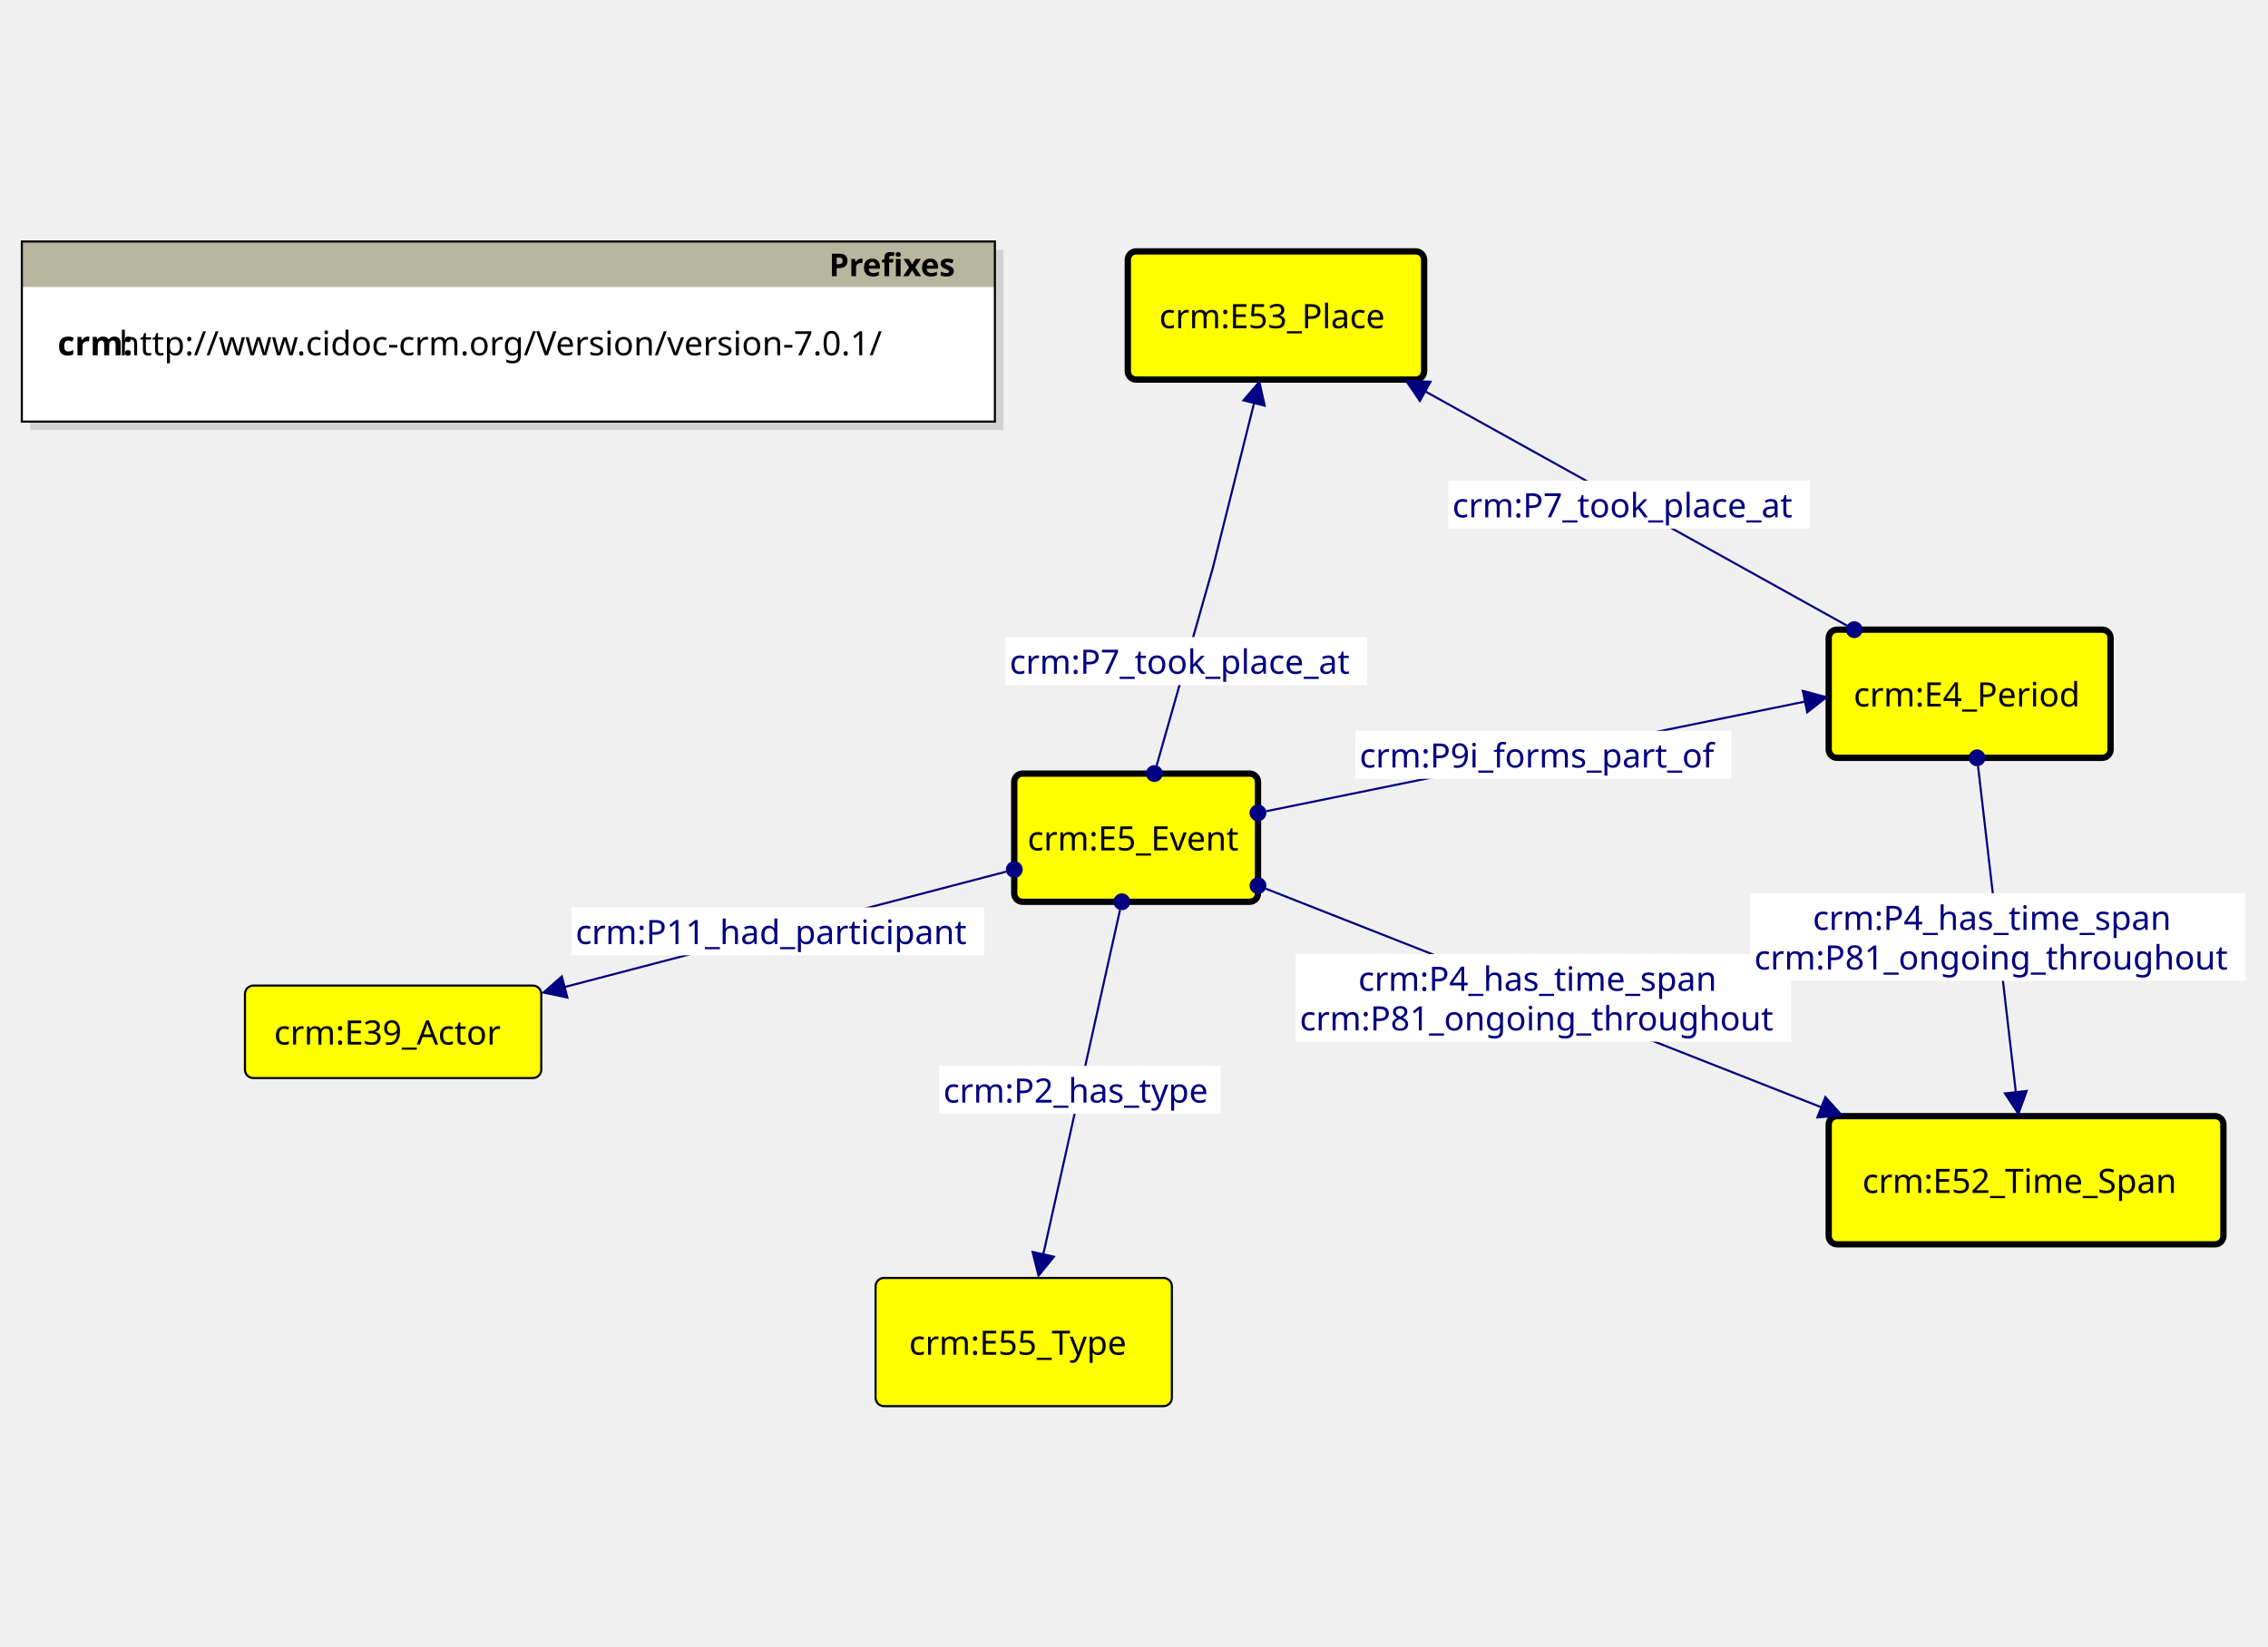
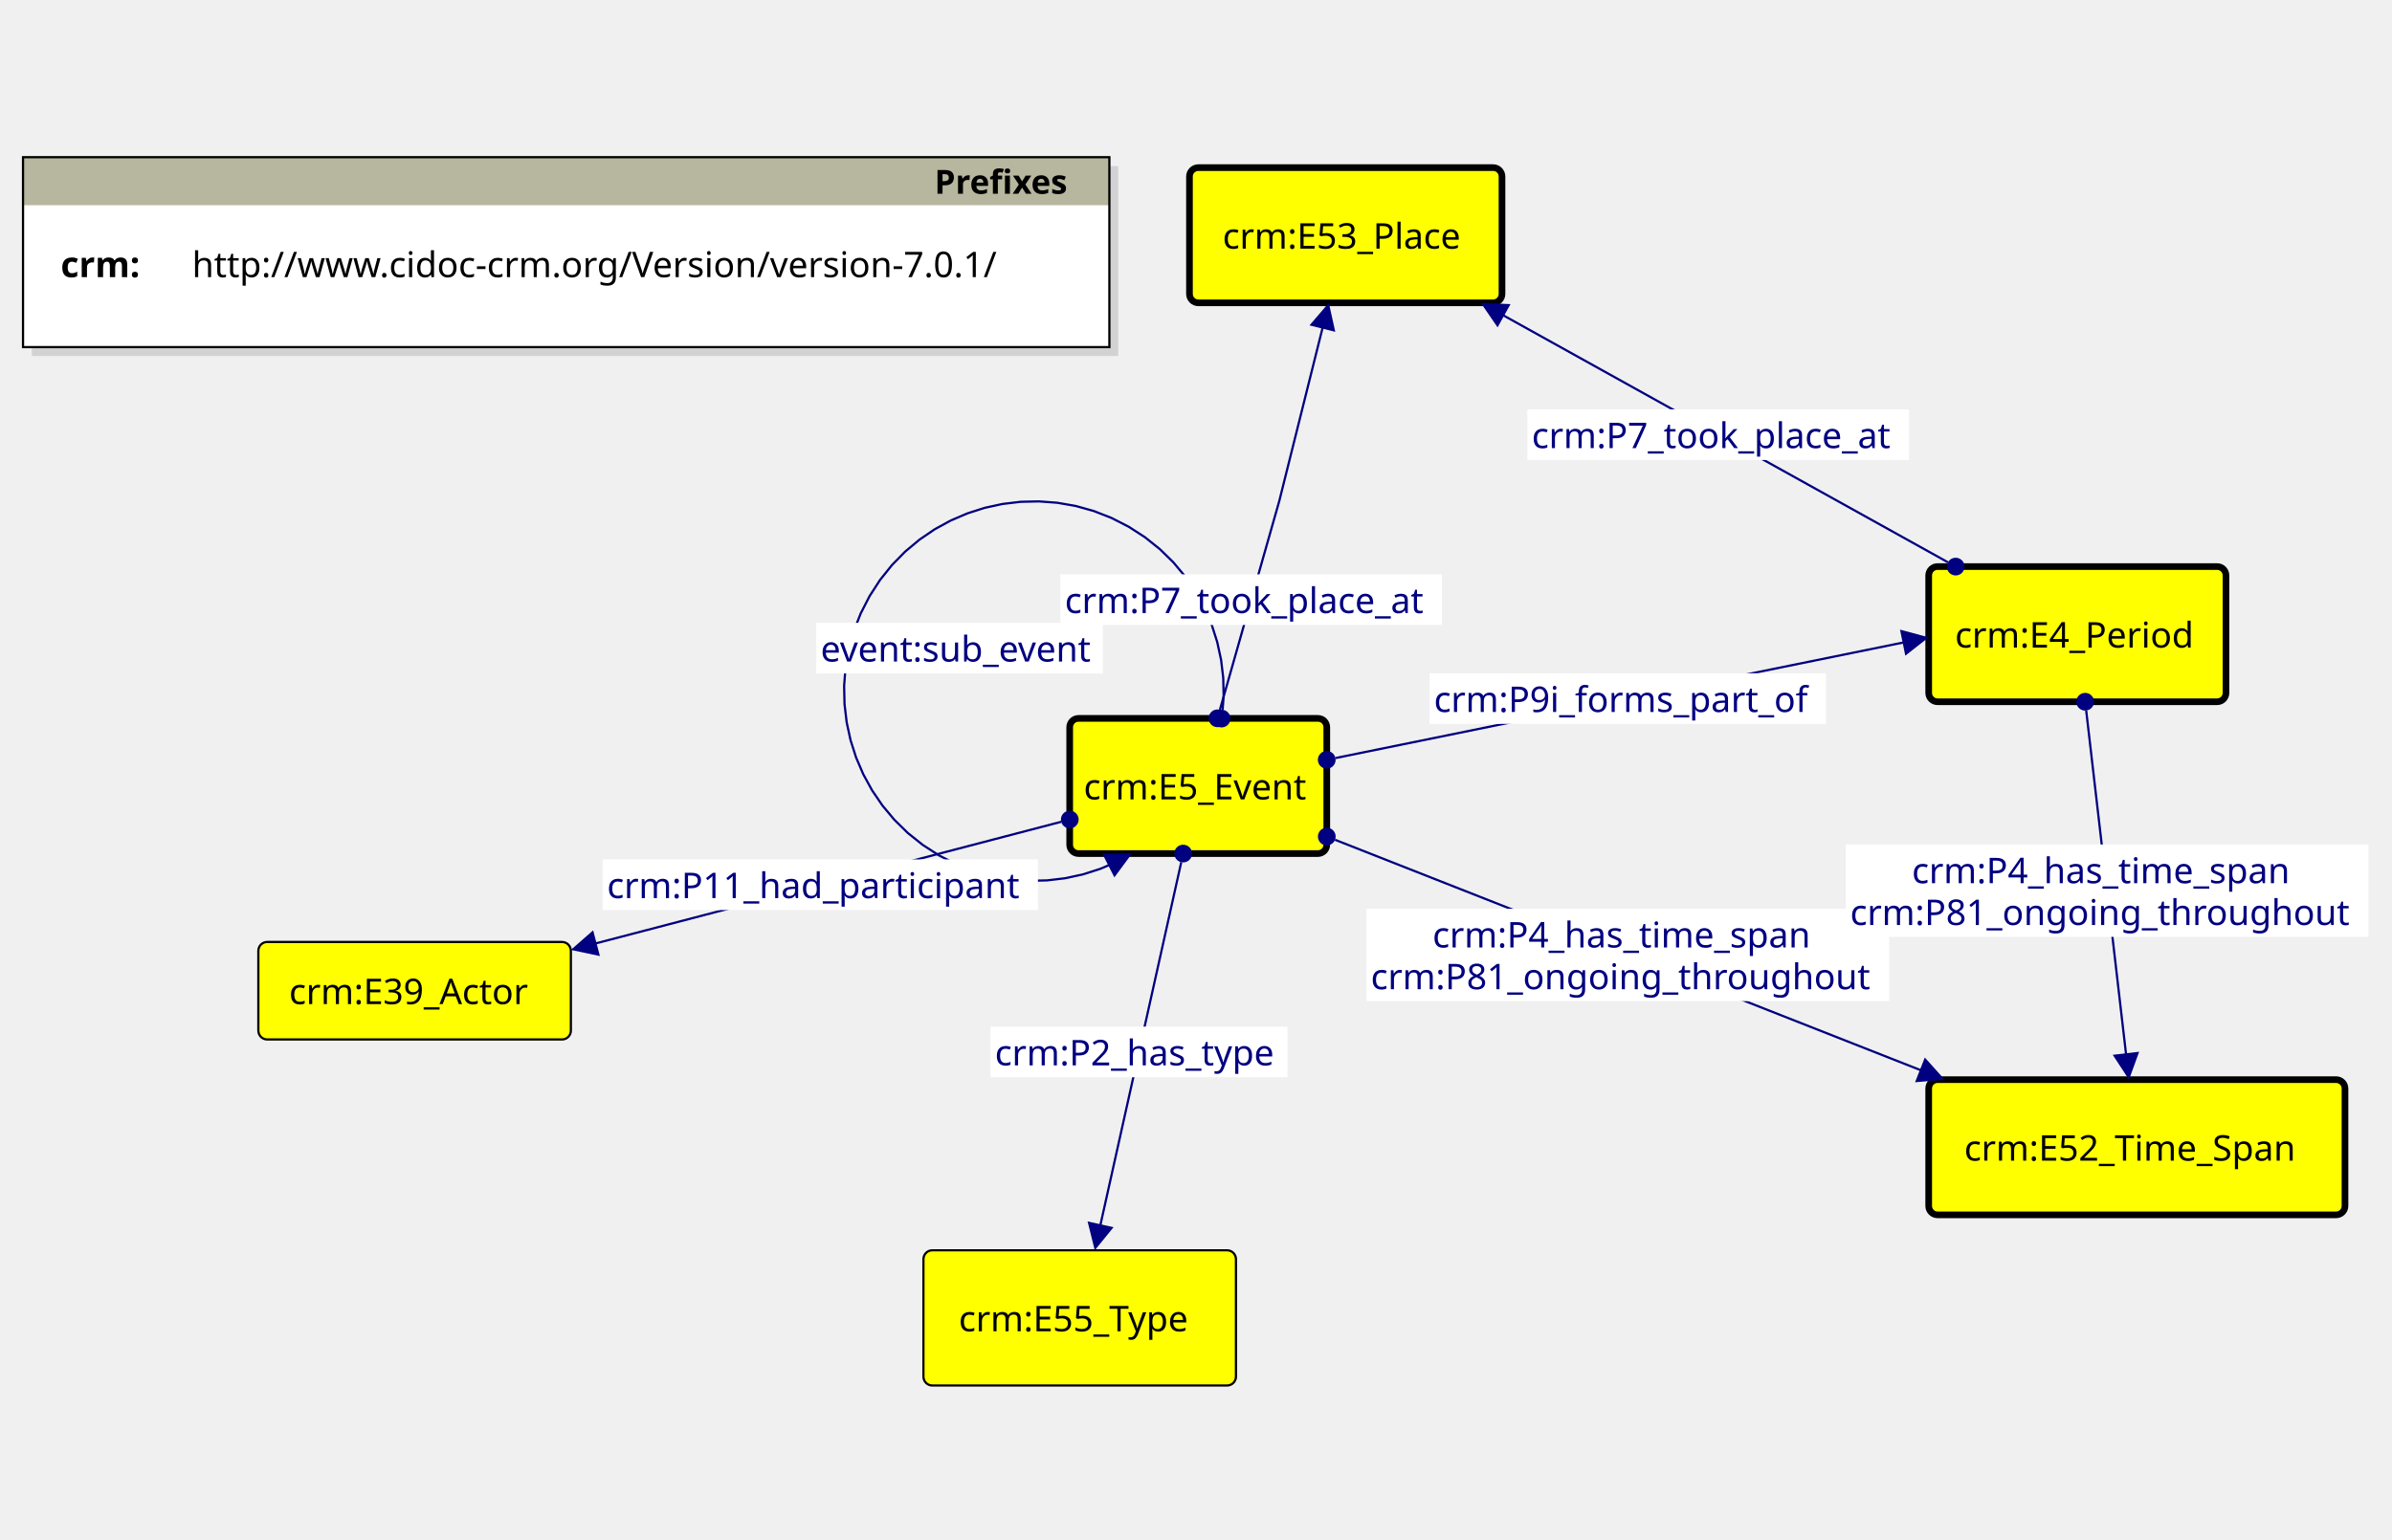
- <svg xmlns="http://www.w3.org/2000/svg" fill-opacity="1" color-rendering="auto" color-interpolation="auto" text-rendering="auto" stroke="black" stroke-linecap="square" width="876" stroke-miterlimit="10" shape-rendering="auto" stroke-opacity="1" fill="black" stroke-dasharray="none" font-weight="normal" stroke-width="1" height="636" font-family="'Dialog'" font-style="normal" stroke-linejoin="miter" font-size="12px" stroke-dashoffset="0" image-rendering="auto">
+ <svg xmlns="http://www.w3.org/2000/svg" fill-opacity="1" color-rendering="auto" color-interpolation="auto" text-rendering="auto" stroke="black" stroke-linecap="square" width="876" stroke-miterlimit="10" shape-rendering="auto" stroke-opacity="1" fill="black" stroke-dasharray="none" font-weight="normal" stroke-width="1" height="564" font-family="'Dialog'" font-style="normal" stroke-linejoin="miter" font-size="12px" stroke-dashoffset="0" image-rendering="auto">
  <defs id="genericDefs" />
  <g>
    <defs id="defs1">
      <clipPath clipPathUnits="userSpaceOnUse" id="clipPath1">
-         <path d="M0 0 L876 0 L876 636 L0 636 L0 0 Z" />
+         <path d="M0 0 L876 0 L876 564 L0 564 L0 0 Z" />
      </clipPath>
      <clipPath clipPathUnits="userSpaceOnUse" id="clipPath2">
-         <path d="M345 167 L1424 167 L1424 950.384 L345 950.384 L345 167 Z" />
+         <path d="M345 211 L1424 211 L1424 905.699 L345 905.699 L345 211 Z" />
      </clipPath>
      <clipPath clipPathUnits="userSpaceOnUse" id="clipPath3">
-         <path d="M341 163 L1420 163 L1420 946.384 L341 946.384 L341 163 Z" />
+         <path d="M341 207 L1420 207 L1420 901.699 L341 901.699 L341 207 Z" />
      </clipPath>
    </defs>
-     <g fill="yellow" text-rendering="geometricPrecision" shape-rendering="geometricPrecision" transform="matrix(0.8119,0,0,0.8119,-280.0927,-135.5811)" stroke="yellow">
+     <g fill="yellow" text-rendering="geometricPrecision" shape-rendering="geometricPrecision" transform="matrix(0.8119,0,0,0.8119,-280.0927,-171.3031)" stroke="yellow">
      <rect x="827.485" y="535.121" clip-path="url(#clipPath2)" width="115.968" rx="4" ry="4" height="61" stroke="none" />
    </g>
-     <g font-size="16px" stroke-linecap="butt" transform="matrix(0.8119,0,0,0.8119,-280.0927,-135.5811)" text-rendering="geometricPrecision" font-family="sans-serif" shape-rendering="geometricPrecision" stroke-miterlimit="1.45">
+     <g font-size="16px" stroke-linecap="butt" transform="matrix(0.8119,0,0,0.8119,-280.0927,-171.3031)" text-rendering="geometricPrecision" font-family="sans-serif" shape-rendering="geometricPrecision" stroke-miterlimit="1.45">
      <text x="833.813" xml:space="preserve" y="571.668" clip-path="url(#clipPath2)" stroke="none">crm:E5_Event</text>
      <rect x="827.485" y="535.121" clip-path="url(#clipPath2)" fill="none" width="115.968" rx="4" ry="4" height="61" stroke-width="3" />
    </g>
-     <g fill="yellow" text-rendering="geometricPrecision" shape-rendering="geometricPrecision" transform="matrix(0.8119,0,0,0.8119,-280.0927,-135.5811)" stroke="yellow">
+     <g fill="yellow" text-rendering="geometricPrecision" shape-rendering="geometricPrecision" transform="matrix(0.8119,0,0,0.8119,-280.0927,-171.3031)" stroke="yellow">
      <rect x="881.516" y="286.621" clip-path="url(#clipPath2)" width="140.968" rx="4" ry="4" height="61" stroke="none" />
    </g>
-     <g font-size="16px" stroke-linecap="butt" transform="matrix(0.8119,0,0,0.8119,-280.0927,-135.5811)" text-rendering="geometricPrecision" font-family="sans-serif" shape-rendering="geometricPrecision" stroke-miterlimit="1.45">
+     <g font-size="16px" stroke-linecap="butt" transform="matrix(0.8119,0,0,0.8119,-280.0927,-171.3031)" text-rendering="geometricPrecision" font-family="sans-serif" shape-rendering="geometricPrecision" stroke-miterlimit="1.45">
      <text x="896.469" xml:space="preserve" y="323.168" clip-path="url(#clipPath2)" stroke="none">crm:E53_Place</text>
      <rect x="881.516" y="286.621" clip-path="url(#clipPath2)" fill="none" width="140.968" rx="4" ry="4" height="61" stroke-width="3" />
    </g>
-     <g fill="yellow" text-rendering="geometricPrecision" shape-rendering="geometricPrecision" transform="matrix(0.8119,0,0,0.8119,-280.0927,-135.5811)" stroke="yellow">
+     <g fill="yellow" text-rendering="geometricPrecision" shape-rendering="geometricPrecision" transform="matrix(0.8119,0,0,0.8119,-280.0927,-171.3031)" stroke="yellow">
      <rect x="1214.954" y="698.121" clip-path="url(#clipPath2)" width="187.774" rx="4" ry="4" height="61" stroke="none" />
    </g>
-     <g font-size="16px" stroke-linecap="butt" transform="matrix(0.8119,0,0,0.8119,-280.0927,-135.5811)" text-rendering="geometricPrecision" font-family="sans-serif" shape-rendering="geometricPrecision" stroke-miterlimit="1.45">
+     <g font-size="16px" stroke-linecap="butt" transform="matrix(0.8119,0,0,0.8119,-280.0927,-171.3031)" text-rendering="geometricPrecision" font-family="sans-serif" shape-rendering="geometricPrecision" stroke-miterlimit="1.45">
      <text x="1230.993" xml:space="preserve" y="734.668" clip-path="url(#clipPath2)" stroke="none">crm:E52_Time_Span</text>
      <rect x="1214.954" y="698.121" clip-path="url(#clipPath2)" fill="none" width="187.774" rx="4" ry="4" height="61" stroke-width="3" />
    </g>
-     <g fill="yellow" text-rendering="geometricPrecision" shape-rendering="geometricPrecision" transform="matrix(0.8119,0,0,0.8119,-280.0927,-135.5811)" stroke="yellow">
+     <g fill="yellow" text-rendering="geometricPrecision" shape-rendering="geometricPrecision" transform="matrix(0.8119,0,0,0.8119,-280.0927,-171.3031)" stroke="yellow">
      <rect x="761.516" y="775.121" clip-path="url(#clipPath2)" width="140.968" rx="4" ry="4" height="61" stroke="none" />
    </g>
-     <g font-size="16px" stroke-linecap="butt" transform="matrix(0.8119,0,0,0.8119,-280.0927,-135.5811)" text-rendering="geometricPrecision" font-family="sans-serif" shape-rendering="geometricPrecision" stroke-miterlimit="1.45">
+     <g font-size="16px" stroke-linecap="butt" transform="matrix(0.8119,0,0,0.8119,-280.0927,-171.3031)" text-rendering="geometricPrecision" font-family="sans-serif" shape-rendering="geometricPrecision" stroke-miterlimit="1.45">
      <text x="777.445" xml:space="preserve" y="811.668" clip-path="url(#clipPath2)" stroke="none">crm:E55_Type</text>
      <rect x="761.516" y="775.121" clip-path="url(#clipPath2)" fill="none" width="140.968" rx="4" ry="4" height="61" />
    </g>
-     <g fill="yellow" text-rendering="geometricPrecision" shape-rendering="geometricPrecision" transform="matrix(0.8119,0,0,0.8119,-280.0927,-135.5811)" stroke="yellow">
+     <g fill="yellow" text-rendering="geometricPrecision" shape-rendering="geometricPrecision" transform="matrix(0.8119,0,0,0.8119,-280.0927,-171.3031)" stroke="yellow">
      <rect x="461.516" y="636" clip-path="url(#clipPath2)" width="140.968" rx="4" ry="4" height="44" stroke="none" />
    </g>
-     <g font-size="16px" stroke-linecap="butt" transform="matrix(0.8119,0,0,0.8119,-280.0927,-135.5811)" text-rendering="geometricPrecision" font-family="sans-serif" shape-rendering="geometricPrecision" stroke-miterlimit="1.45">
+     <g font-size="16px" stroke-linecap="butt" transform="matrix(0.8119,0,0,0.8119,-280.0927,-171.3031)" text-rendering="geometricPrecision" font-family="sans-serif" shape-rendering="geometricPrecision" stroke-miterlimit="1.45">
      <text x="475.379" xml:space="preserve" y="664.047" clip-path="url(#clipPath2)" stroke="none">crm:E39_Actor</text>
      <rect x="461.516" y="636" clip-path="url(#clipPath2)" fill="none" width="140.968" rx="4" ry="4" height="44" />
    </g>
-     <g fill="yellow" text-rendering="geometricPrecision" shape-rendering="geometricPrecision" transform="matrix(0.8119,0,0,0.8119,-280.0927,-135.5811)" stroke="yellow">
+     <g fill="yellow" text-rendering="geometricPrecision" shape-rendering="geometricPrecision" transform="matrix(0.8119,0,0,0.8119,-280.0927,-171.3031)" stroke="yellow">
      <rect x="1214.954" y="466.621" clip-path="url(#clipPath2)" width="134.093" rx="4" ry="4" height="61" stroke="none" />
    </g>
-     <g font-size="16px" stroke-linecap="butt" transform="matrix(0.8119,0,0,0.8119,-280.0927,-135.5811)" text-rendering="geometricPrecision" font-family="sans-serif" shape-rendering="geometricPrecision" stroke-miterlimit="1.45">
+     <g font-size="16px" stroke-linecap="butt" transform="matrix(0.8119,0,0,0.8119,-280.0927,-171.3031)" text-rendering="geometricPrecision" font-family="sans-serif" shape-rendering="geometricPrecision" stroke-miterlimit="1.45">
      <text x="1226.82" xml:space="preserve" y="503.168" clip-path="url(#clipPath2)" stroke="none">crm:E4_Period</text>
      <rect x="1214.954" y="466.621" clip-path="url(#clipPath2)" fill="none" width="134.093" rx="4" ry="4" height="61" stroke-width="3" />
    </g>
-     <g stroke-linecap="butt" transform="matrix(0.8119,0,0,0.8119,-280.0927,-135.5811)" fill="navy" text-rendering="geometricPrecision" shape-rendering="geometricPrecision" stroke="navy" stroke-miterlimit="1.45">
+     <g stroke-linecap="butt" transform="matrix(0.8119,0,0,0.8119,-280.0927,-171.3031)" fill="navy" text-rendering="geometricPrecision" shape-rendering="geometricPrecision" stroke="navy" stroke-miterlimit="1.45">
+       <path fill="none" d="M896.459 531.234 L896.476 531.136 L896.927 525.117 L896.744 516.86 L895.772 508.689 L894.027 500.661 L891.526 492.836 L888.283 485.273 L884.315 478.03 L879.637 471.166 L874.266 464.74 L868.216 458.81 L861.504 453.436 L854.145 448.676 L846.344 444.682 L838.335 441.554 L830.175 439.278 L821.924 437.838 L813.641 437.218 L805.384 437.401 L797.213 438.373 L789.185 440.118 L781.36 442.619 L773.797 445.862 L766.554 449.83 L759.69 454.508 L753.263 459.879 L747.334 465.929 L741.96 472.641 L737.2 480 L733.206 487.801 L730.078 495.81 L727.802 503.97 L726.362 512.221 L725.741 520.504 L725.925 528.761 L726.897 536.932 L728.642 544.96 L731.143 552.785 L734.386 560.348 L738.354 567.591 L743.032 574.455 L748.403 580.881 L754.453 586.811 L761.165 592.185 L768.524 596.945 L776.325 600.939 L784.334 604.067 L792.494 606.343 L800.745 607.783 L809.028 608.403 L817.284 608.22 L825.456 607.248 L833.484 605.503 L841.309 603.002 L845.72 601.11 L845.808 601.062" clip-path="url(#clipPath2)" />
+       <path d="M895.535 539.181 C893.341 538.926 891.769 536.94 892.024 534.745 C892.279 532.551 894.265 530.979 896.459 531.234 C898.654 531.49 900.226 533.476 899.97 535.67 C899.715 537.864 897.729 539.436 895.535 539.181 Z" clip-path="url(#clipPath2)" stroke="none" />
+       <path d="M855.61 596.071 L842.194 596.169 L847.639 606.863 Z" clip-path="url(#clipPath2)" stroke="none" />
+       <rect x="713.147" y="492.012" clip-path="url(#clipPath2)" fill="white" width="129.266" height="22.844" stroke="none" />
+       <text x="715.147" font-size="16px" y="509.481" clip-path="url(#clipPath2)" font-family="sans-serif" stroke="none" xml:space="preserve">event:sub_event</text>
      <path fill="none" d="M895.241 531.249 L922 437.121 L941.708 358.291" clip-path="url(#clipPath2)" />
      <path d="M893.053 538.944 C890.928 538.34 889.695 536.127 890.299 534.002 C890.903 531.877 893.116 530.644 895.241 531.249 C897.366 531.853 898.598 534.065 897.994 536.19 C897.39 538.315 895.178 539.548 893.053 538.944 Z" clip-path="url(#clipPath2)" stroke="none" />
      <path d="M944.375 347.619 L935.644 357.806 L947.286 360.716 Z" clip-path="url(#clipPath2)" stroke="none" />
      <rect x="823.289" y="470.137" clip-path="url(#clipPath2)" fill="white" width="172.156" height="22.844" stroke="none" />
      <text x="825.289" font-size="16px" y="487.606" clip-path="url(#clipPath2)" font-family="sans-serif" stroke="none" xml:space="preserve">crm:P7_took_place_at</text>
      <path fill="none" d="M947.174 589.903 L1211.926 694.088" clip-path="url(#clipPath2)" />
      <path d="M939.73 586.974 C940.539 584.918 942.861 583.907 944.917 584.716 C946.972 585.525 947.983 587.847 947.174 589.903 C946.365 591.959 944.043 592.97 941.987 592.161 C939.932 591.352 938.921 589.029 939.73 586.974 Z" clip-path="url(#clipPath2)" stroke="none" />
      <path d="M1222.162 698.116 L1213.192 688.139 L1208.798 699.305 Z" clip-path="url(#clipPath2)" stroke="none" />
      <rect x="961.313" y="621.016" clip-path="url(#clipPath2)" fill="white" width="235.781" height="41.688" stroke="none" />
      <text x="991.164" font-size="16px" y="638.484" clip-path="url(#clipPath2)" font-family="sans-serif" stroke="none" xml:space="preserve">crm:P4_has_time_span</text>
      <text x="963.313" font-size="16px" y="657.328" clip-path="url(#clipPath2)" font-family="sans-serif" stroke="none" xml:space="preserve">crm:P81_ongoing_throughout</text>
      <path fill="none" d="M877.804 600.023 L841.189 764.375" clip-path="url(#clipPath2)" />
      <path d="M879.544 592.215 C881.701 592.695 883.059 594.833 882.579 596.989 C882.098 599.145 879.961 600.504 877.804 600.023 C875.648 599.543 874.29 597.405 874.77 595.249 C875.25 593.093 877.388 591.734 879.544 592.215 Z" clip-path="url(#clipPath2)" stroke="none" />
      <path d="M838.797 775.111 L847.263 764.703 L835.55 762.094 Z" clip-path="url(#clipPath2)" stroke="none" />
      <rect x="791.758" y="674.199" clip-path="url(#clipPath2)" fill="white" width="133.953" height="22.844" stroke="none" />
      <text x="793.758" font-size="16px" y="691.668" clip-path="url(#clipPath2)" font-family="sans-serif" stroke="none" xml:space="preserve">crm:P2_has_type</text>
      <path fill="none" d="M823.651 581.777 L613.096 636.806" clip-path="url(#clipPath2)" />
      <path d="M831.391 579.754 C831.95 581.892 830.67 584.077 828.533 584.636 C826.395 585.194 824.21 583.914 823.651 581.777 C823.092 579.64 824.372 577.454 826.51 576.896 C828.647 576.337 830.832 577.617 831.391 579.754 Z" clip-path="url(#clipPath2)" stroke="none" />
      <path d="M602.453 639.587 L615.58 642.358 L612.546 630.748 Z" clip-path="url(#clipPath2)" stroke="none" />
      <rect x="616.805" y="598.755" clip-path="url(#clipPath2)" fill="white" width="196.359" height="22.844" stroke="none" />
      <text x="618.805" font-size="16px" y="616.224" clip-path="url(#clipPath2)" font-family="sans-serif" stroke="none" xml:space="preserve">crm:P11_had_participant</text>
      <path fill="none" d="M947.353 553.025 L1204.182 500.748" clip-path="url(#clipPath2)" />
      <path d="M939.514 554.62 C939.073 552.456 940.471 550.344 942.636 549.903 C944.8 549.462 946.913 550.86 947.353 553.025 C947.794 555.189 946.396 557.302 944.231 557.742 C942.067 558.183 939.955 556.785 939.514 554.62 Z" clip-path="url(#clipPath2)" stroke="none" />
      <path d="M1214.961 498.554 L1202.005 495.068 L1204.399 506.827 Z" clip-path="url(#clipPath2)" stroke="none" />
      <rect x="989.789" y="514.765" clip-path="url(#clipPath2)" fill="white" width="178.828" height="22.844" stroke="none" />
      <text x="991.789" font-size="16px" y="532.234" clip-path="url(#clipPath2)" font-family="sans-serif" stroke="none" xml:space="preserve">crm:P9i_forms_part_of</text>
      <path fill="none" d="M1223.627 464.692 L1022.535 352.974" clip-path="url(#clipPath2)" />
      <path d="M1230.62 468.577 C1229.547 470.508 1227.112 471.204 1225.181 470.131 C1223.25 469.058 1222.554 466.623 1223.627 464.692 C1224.7 462.76 1227.135 462.065 1229.066 463.137 C1230.997 464.21 1231.693 466.646 1230.62 468.577 Z" clip-path="url(#clipPath2)" stroke="none" />
      <path d="M1012.919 347.632 L1020.495 358.704 L1026.323 348.214 Z" clip-path="url(#clipPath2)" stroke="none" />
      <rect x="1033.922" y="395.699" clip-path="url(#clipPath2)" fill="white" width="172.156" height="22.844" stroke="none" />
      <text x="1035.922" font-size="16px" y="413.168" clip-path="url(#clipPath2)" font-family="sans-serif" stroke="none" xml:space="preserve">crm:P7_took_place_at</text>
      <path fill="none" d="M1285.996 531.586 L1304.04 687.219" clip-path="url(#clipPath2)" />
      <path d="M1285.075 523.639 C1287.269 523.385 1289.254 524.958 1289.509 527.152 C1289.763 529.347 1288.19 531.332 1285.996 531.586 C1283.802 531.841 1281.816 530.268 1281.562 528.073 C1281.307 525.879 1282.88 523.894 1285.075 523.639 Z" clip-path="url(#clipPath2)" stroke="none" />
      <path d="M1305.307 698.146 L1309.885 685.535 L1297.965 686.917 Z" clip-path="url(#clipPath2)" stroke="none" />
      <rect x="1177.53" y="592.027" clip-path="url(#clipPath2)" fill="white" width="235.781" height="41.688" stroke="none" />
      <text x="1207.381" font-size="16px" y="609.496" clip-path="url(#clipPath2)" font-family="sans-serif" stroke="none" xml:space="preserve">crm:P4_has_time_span</text>
      <text x="1179.53" font-size="16px" y="628.34" clip-path="url(#clipPath2)" font-family="sans-serif" stroke="none" xml:space="preserve">crm:P81_ongoing_throughout</text>
    </g>
-     <g fill="rgb(210,210,210)" text-rendering="geometricPrecision" shape-rendering="geometricPrecision" transform="matrix(0.8119,0,0,0.8119,-280.0927,-135.5811) translate(4,4)" stroke="rgb(210,210,210)">
-       <rect x="355.371" width="462.916" height="85.698" y="281.912" clip-path="url(#clipPath3)" stroke="none" />
+     <g fill="rgb(210,210,210)" text-rendering="geometricPrecision" shape-rendering="geometricPrecision" transform="matrix(0.8119,0,0,0.8119,-280.0927,-171.3031) translate(4,4)" stroke="rgb(210,210,210)">
+       <rect x="355.371" width="490.016" height="85.698" y="281.912" clip-path="url(#clipPath3)" stroke="none" />
    </g>
-     <g fill="white" text-rendering="geometricPrecision" shape-rendering="geometricPrecision" transform="matrix(0.8119,0,0,0.8119,-280.0927,-135.5811)" stroke="white">
-       <rect x="355.371" width="462.916" height="85.698" y="281.912" clip-path="url(#clipPath2)" stroke="none" />
-       <rect x="355.371" y="281.912" clip-path="url(#clipPath2)" fill="rgb(183,182,158)" width="462.916" height="21.666" stroke="none" />
+     <g fill="white" text-rendering="geometricPrecision" shape-rendering="geometricPrecision" transform="matrix(0.8119,0,0,0.8119,-280.0927,-171.3031)" stroke="white">
+       <rect x="355.371" width="490.016" height="85.698" y="281.912" clip-path="url(#clipPath2)" stroke="none" />
+       <rect x="355.371" y="281.912" clip-path="url(#clipPath2)" fill="rgb(183,182,158)" width="490.016" height="21.666" stroke="none" />
    </g>
-     <g font-size="15px" stroke-linecap="butt" transform="matrix(0.8119,0,0,0.8119,-280.0927,-135.5811)" text-rendering="geometricPrecision" font-family="sans-serif" shape-rendering="geometricPrecision" font-weight="bold" stroke-miterlimit="1.45">
-       <text x="739.419" xml:space="preserve" y="298.414" clip-path="url(#clipPath2)" stroke="none">Prefixes   </text>
-       <rect fill="none" x="355.371" width="462.916" height="85.698" y="281.912" clip-path="url(#clipPath2)" />
+     <g font-size="15px" stroke-linecap="butt" transform="matrix(0.8119,0,0,0.8119,-280.0927,-171.3031)" text-rendering="geometricPrecision" font-family="sans-serif" shape-rendering="geometricPrecision" font-weight="bold" stroke-miterlimit="1.45">
+       <text x="766.519" xml:space="preserve" y="298.414" clip-path="url(#clipPath2)" stroke="none">Prefixes   </text>
+       <rect fill="none" x="355.371" width="490.016" height="85.698" y="281.912" clip-path="url(#clipPath2)" />
      <text x="372.371" xml:space="preserve" font-size="16px" y="336.047" clip-path="url(#clipPath2)" stroke="none">crm:</text>
-       <text x="401.613" font-size="16px" y="336.047" clip-path="url(#clipPath2)" stroke="none" font-weight="normal" xml:space="preserve">http://www.cidoc-crm.org/Version/version-7.0.1/</text>
+       <text x="431.613" font-size="16px" y="336.047" clip-path="url(#clipPath2)" stroke="none" font-weight="normal" xml:space="preserve">http://www.cidoc-crm.org/Version/version-7.0.1/</text>
    </g>
  </g>
</svg>
